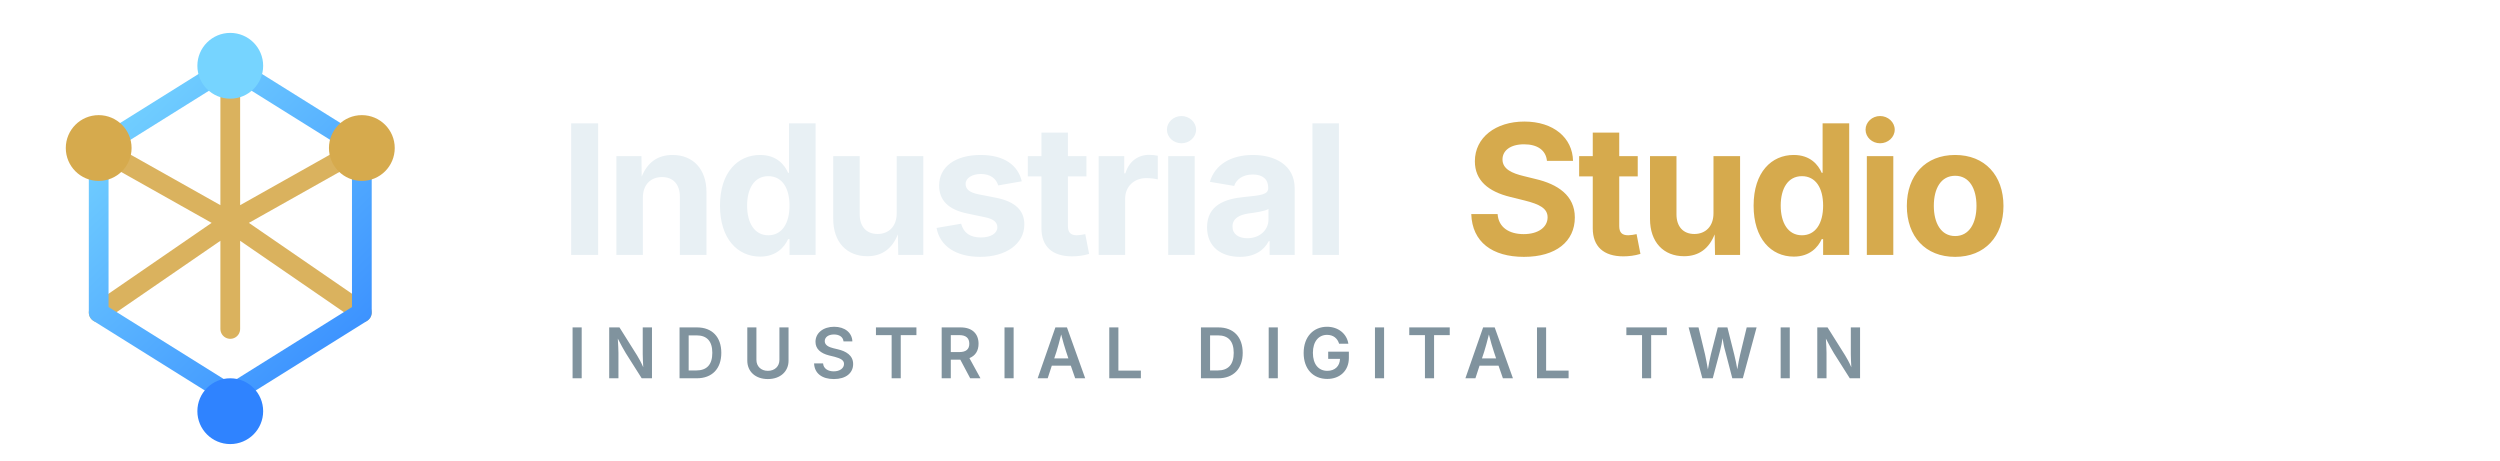
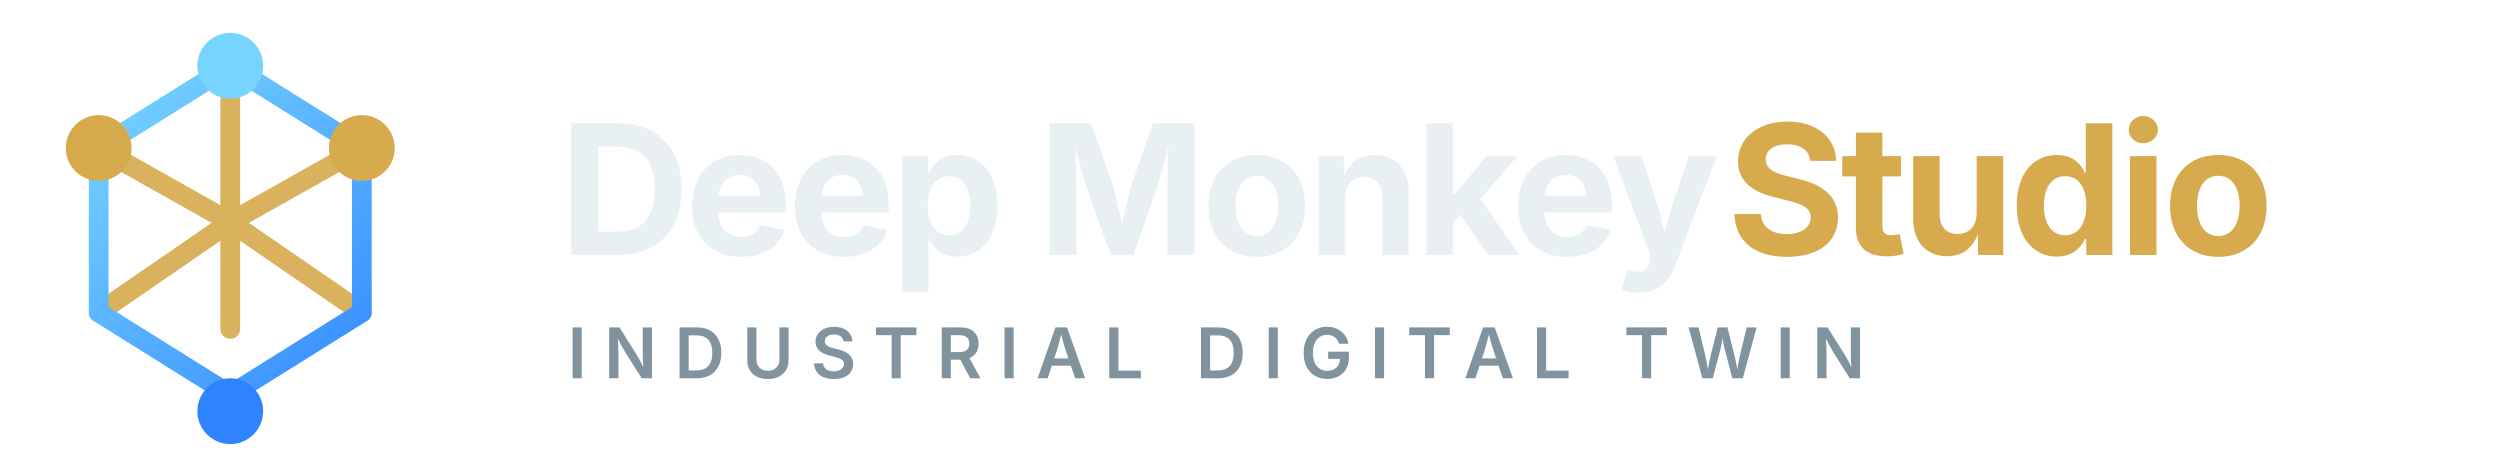
<svg xmlns="http://www.w3.org/2000/svg" viewBox="0 0 304 56" role="img" aria-labelledby="logo-title logo-desc">
  <defs>
    <linearGradient id="signal" x1="8" y1="8" x2="44" y2="46" gradientUnits="userSpaceOnUse">
      <stop stop-color="#76D4FF" />
      <stop offset="1" stop-color="#2F83FF" />
    </linearGradient>
  </defs>
  <g transform="translate(4 4)">
    <path d="M24 4v32M8 14l16 9 16-9M8 34l16-11 16 11" fill="none" stroke="#D6AA4D" stroke-width="2.4" stroke-linecap="round" stroke-linejoin="round" opacity=".9" />
    <path d="M24 4 8 14v20l16 10 16-10V14L24 4Z" fill="none" stroke="url(#signal)" stroke-width="2.4" stroke-linejoin="round" />
    <circle cx="24" cy="4" r="4" fill="#76D4FF" />
    <circle cx="8" cy="14" r="4" fill="#D6AA4D" />
    <circle cx="40" cy="14" r="4" fill="#D6AA4D" />
    <circle cx="24" cy="46" r="4" fill="#2F83FF" />
  </g>
  <g transform="translate(68 0)" fill="#E8F0F4">
-     <text x="0" y="31" font-family="Inter,Segoe UI,Arial,sans-serif" font-size="22" font-weight="700" letter-spacing="-.6">Industrial</text>
-     <text x="110" y="31" fill="#D6AA4D" font-family="Inter,Segoe UI,Arial,sans-serif" font-size="22" font-weight="700" letter-spacing="-.6">Studio</text>
+     <text x="0" y="31" font-family="Inter,Segoe UI,Arial,sans-serif" font-size="22" font-weight="700" letter-spacing="-.6">Deep Monkey</text>
+     <text x="142" y="31" fill="#D6AA4D" font-family="Inter,Segoe UI,Arial,sans-serif" font-size="22" font-weight="700" letter-spacing="-.6">Studio</text>
    <text x="1" y="46" fill="#80939E" font-family="Inter,Segoe UI,Arial,sans-serif" font-size="8.5" font-weight="600" letter-spacing="2.1">INDUSTRIAL DIGITAL TWIN</text>
  </g>
</svg>
